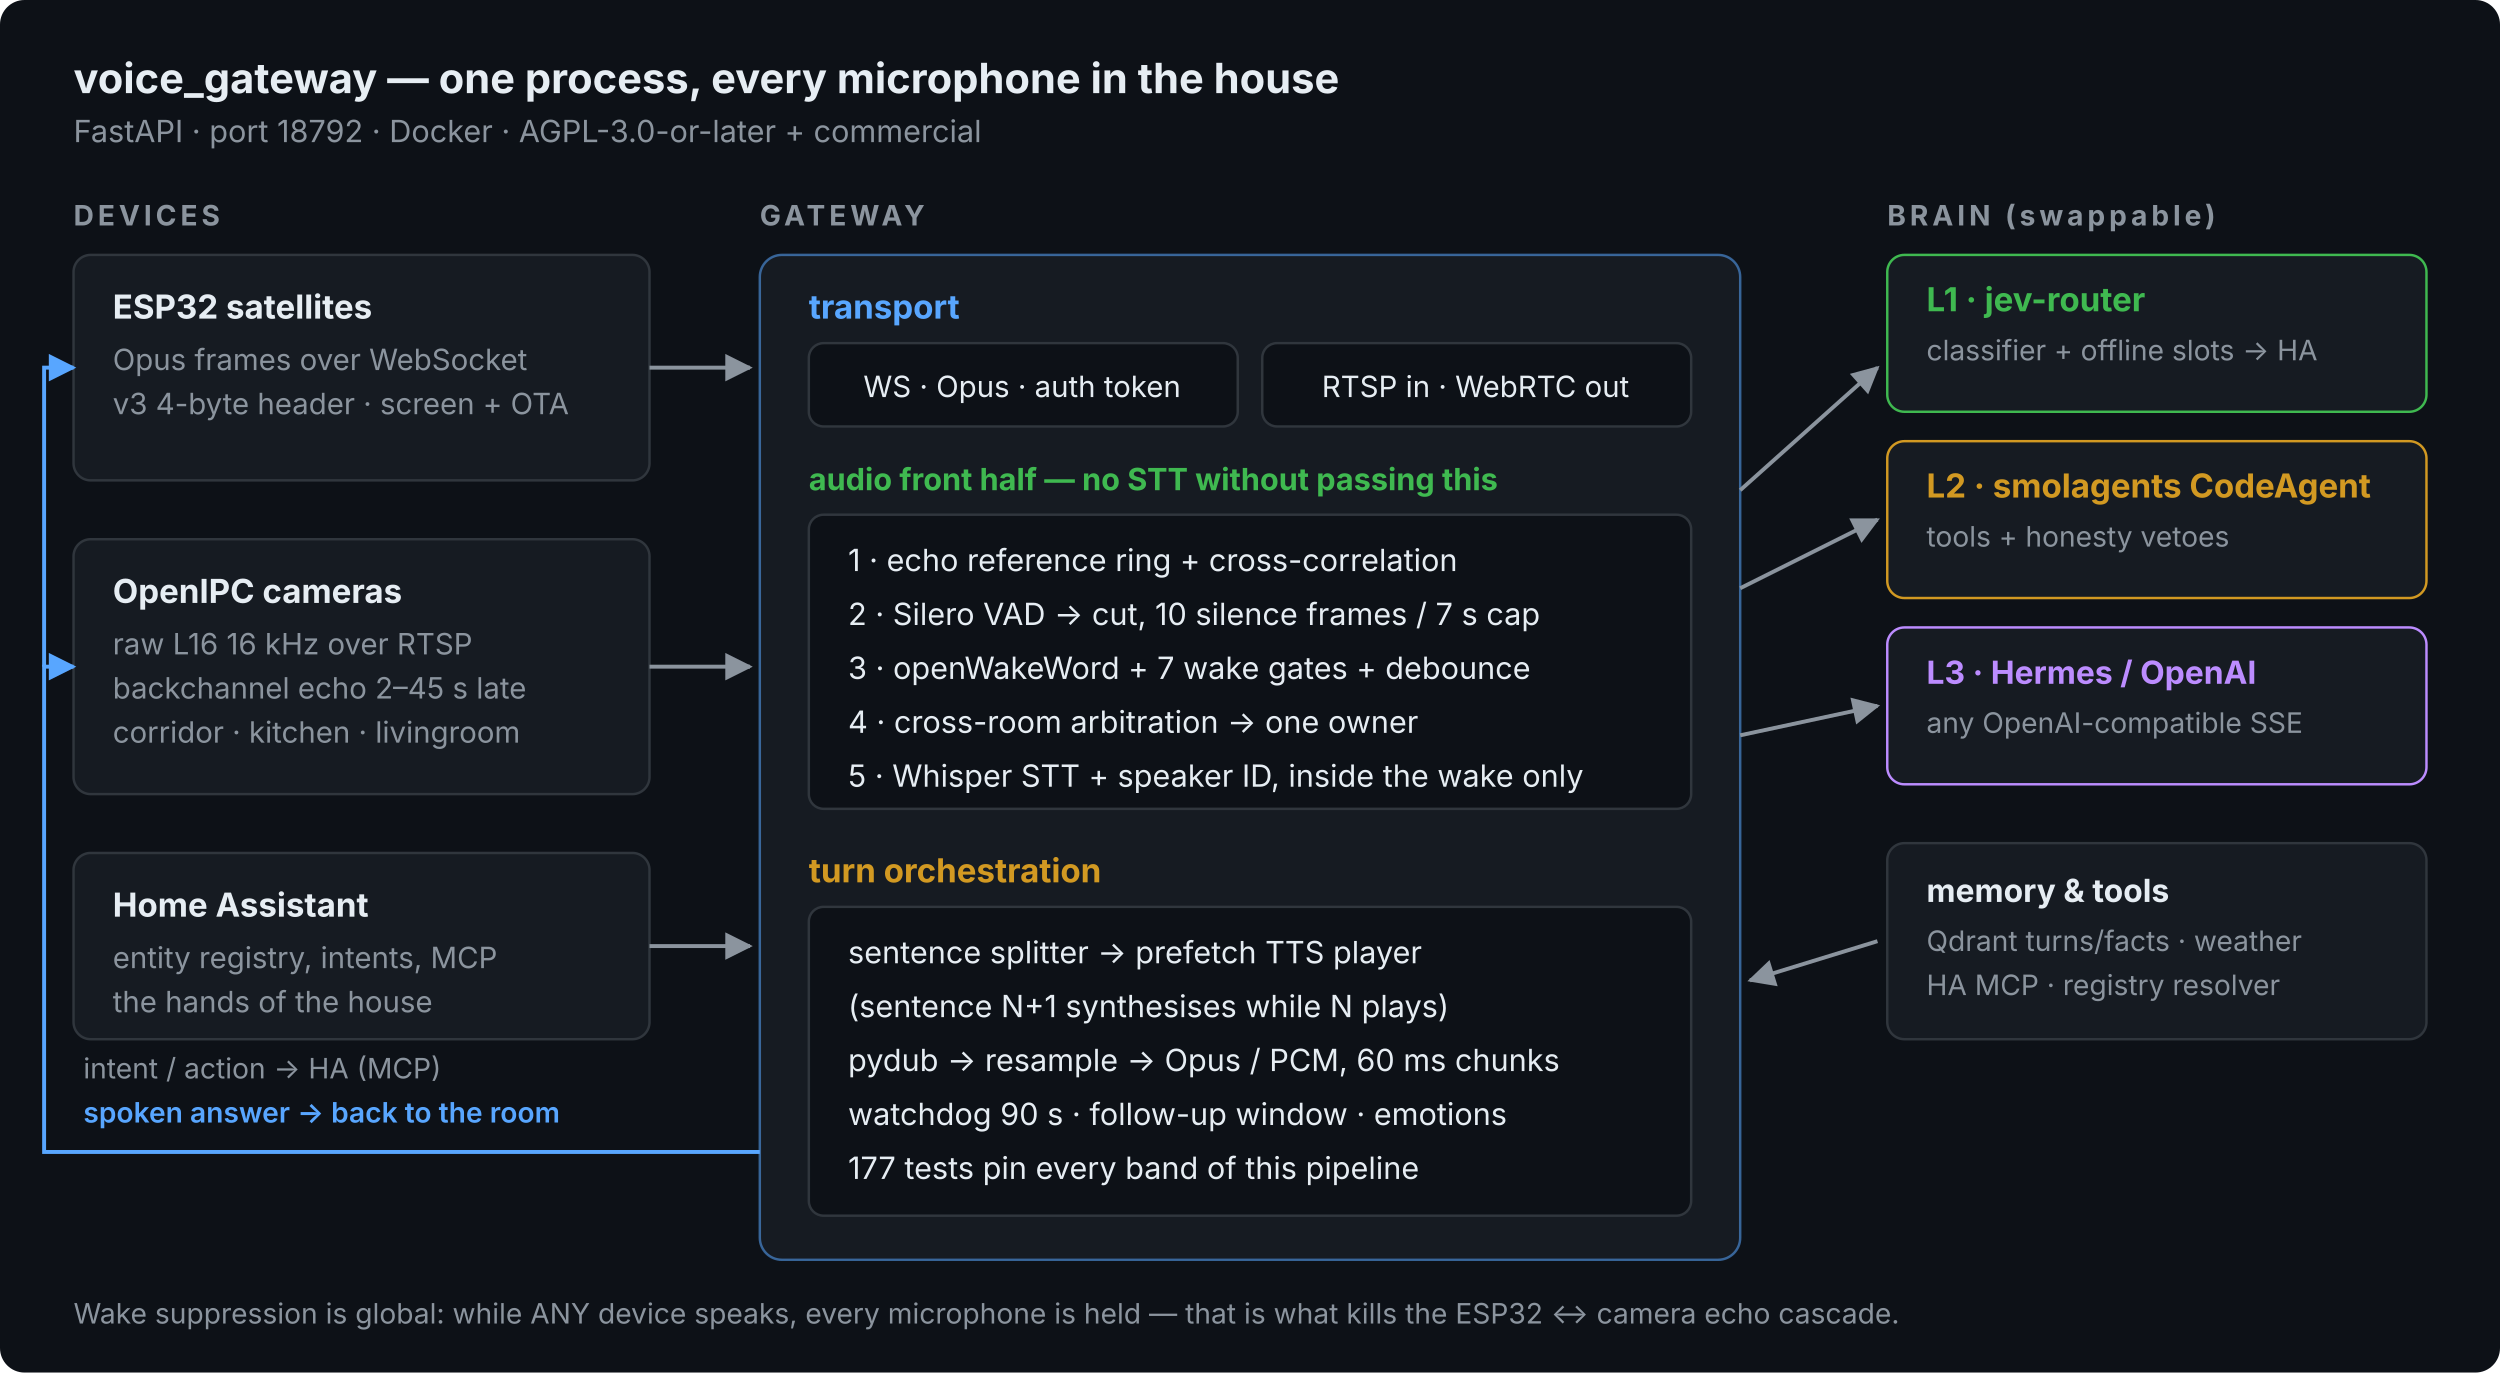
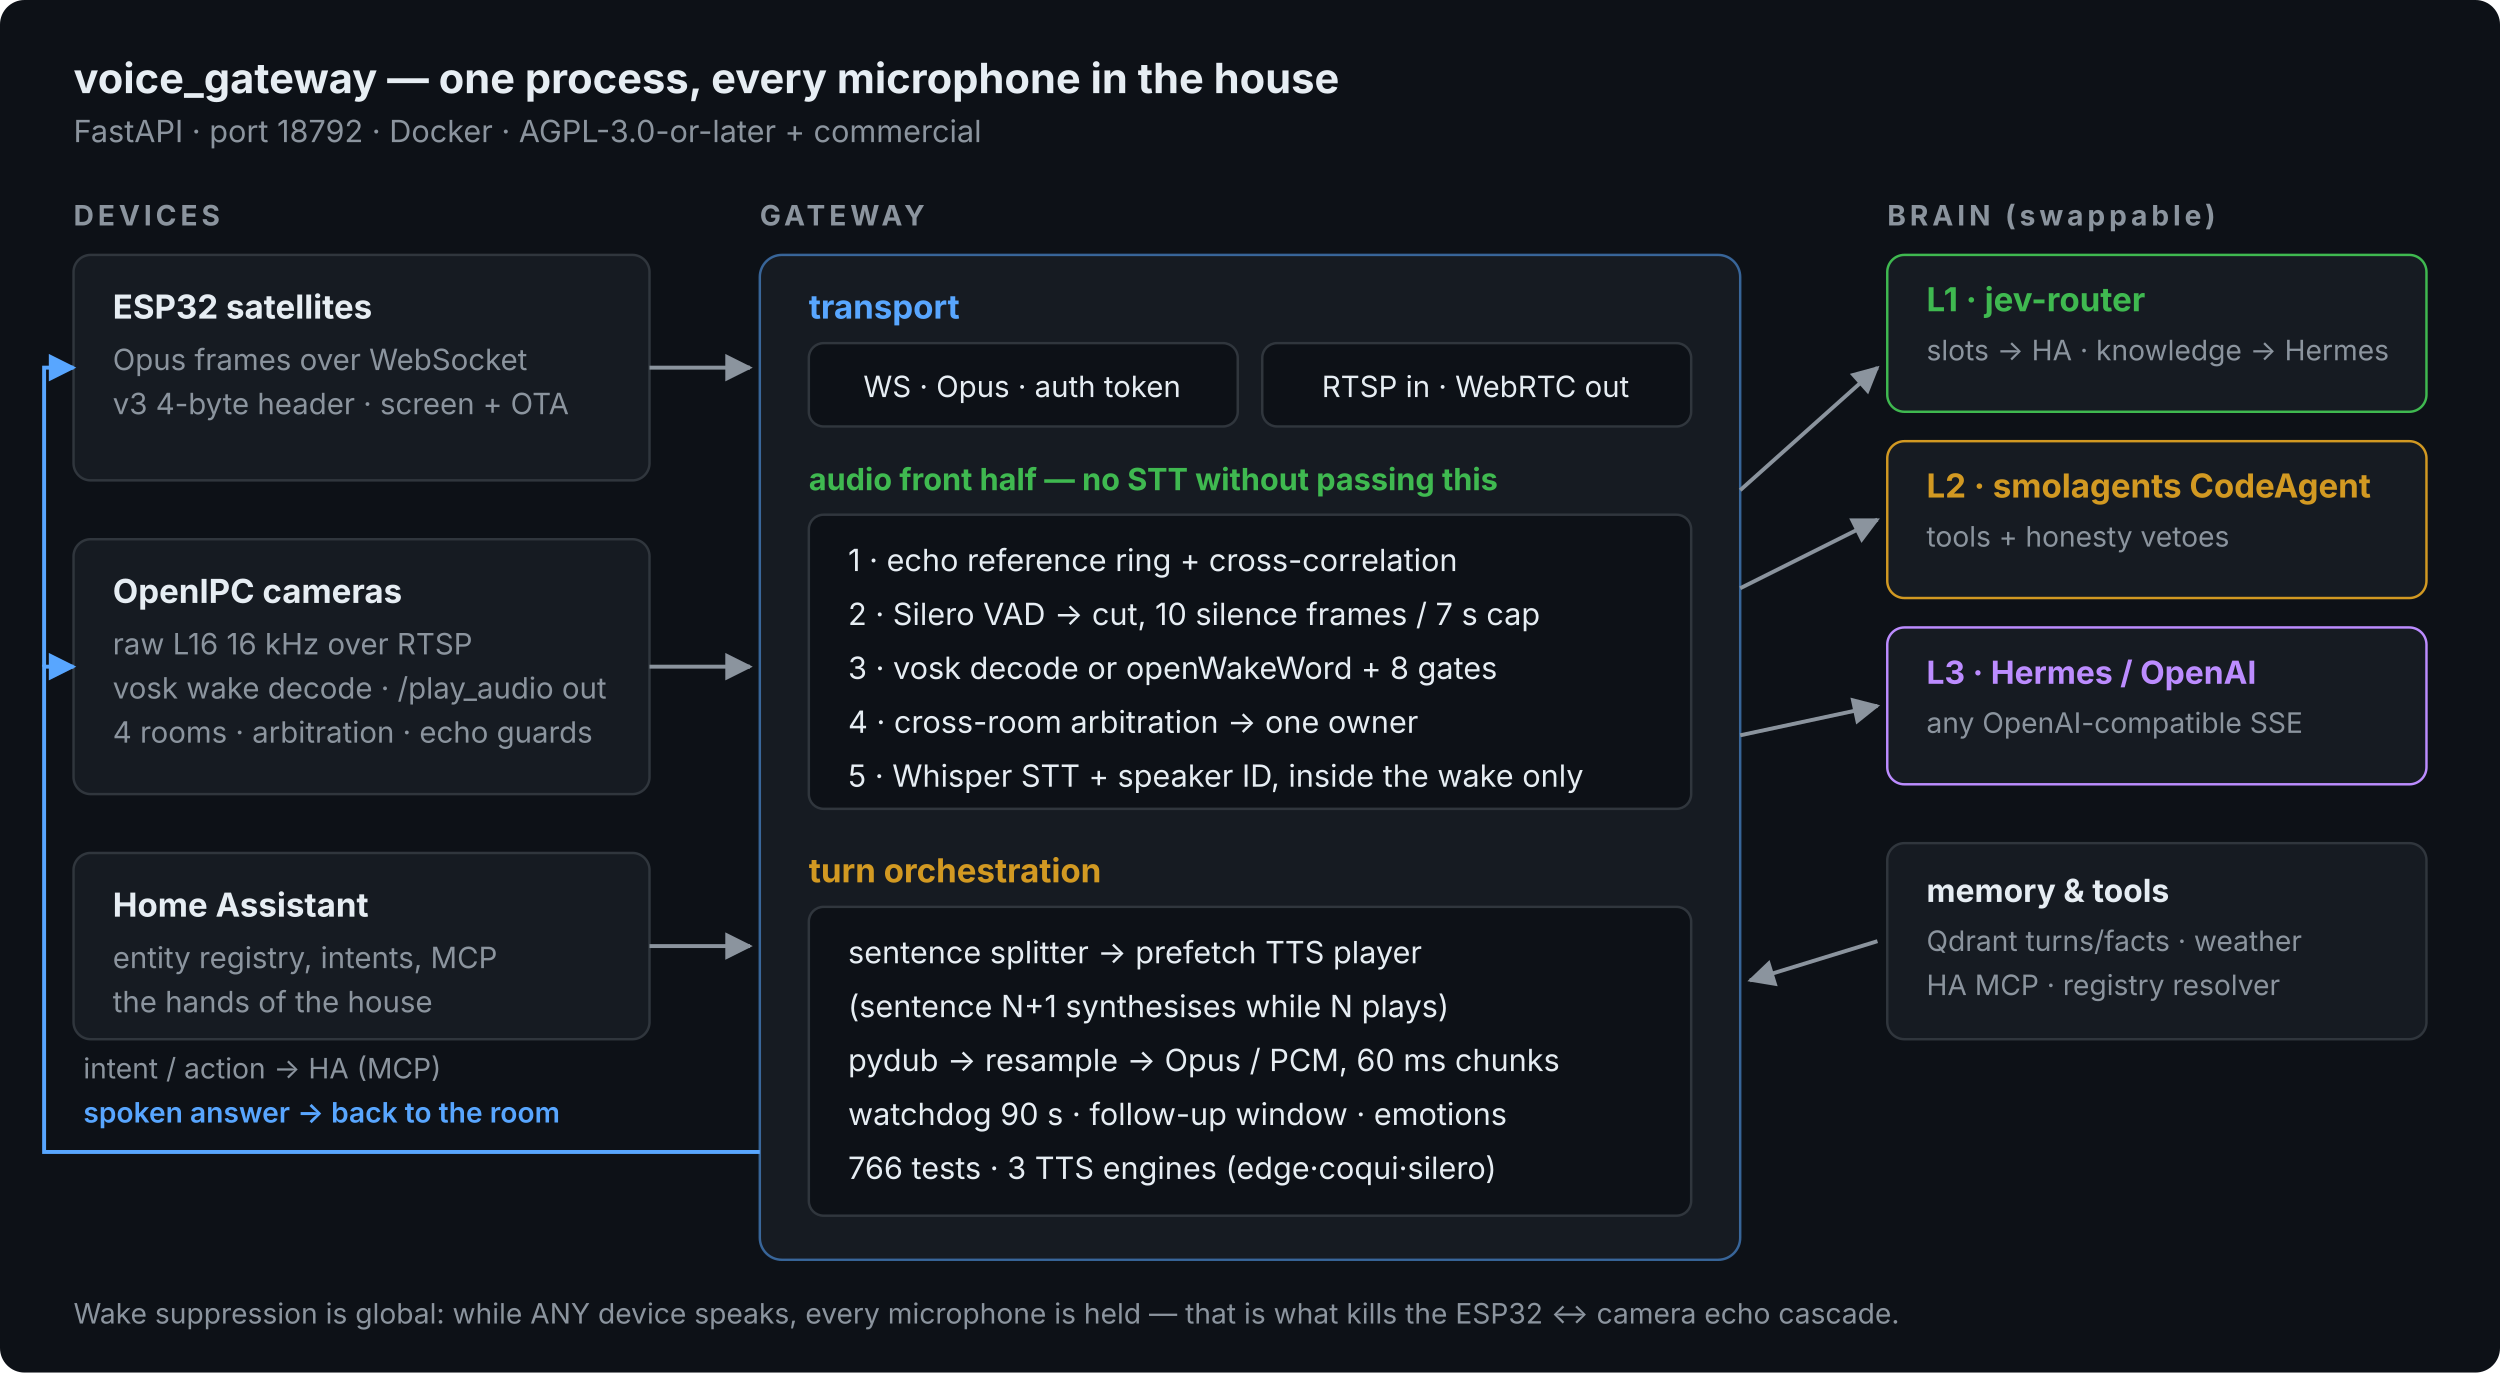
<svg xmlns="http://www.w3.org/2000/svg" viewBox="0 0 1020 560" width="1020" height="560" font-family="Inter, 'Segoe UI', Helvetica, Arial, sans-serif">
  <defs>
    <marker id="arw" viewBox="0 0 10 10" refX="9" refY="5" markerWidth="7" markerHeight="7" orient="auto-start-reverse">
      <path d="M0,0 L10,5 L0,10 z" fill="#8b949e" />
    </marker>
    <marker id="arwb" viewBox="0 0 10 10" refX="9" refY="5" markerWidth="7" markerHeight="7" orient="auto-start-reverse">
      <path d="M0,0 L10,5 L0,10 z" fill="#58a6ff" />
    </marker>
  </defs>
  <rect x="0" y="0" width="1020" height="560" rx="10" fill="#0d1117" />
  <text x="30" y="38" fill="#e6edf3" font-size="17" font-weight="700">voice_gateway — one process, every microphone in the house</text>
  <text x="30" y="58" fill="#8b949e" font-size="12.5">FastAPI · port 18792 · Docker · AGPL-3.0-or-later + commercial</text>
  <text x="30" y="92" fill="#8b949e" font-size="11.5" font-weight="700" letter-spacing="1.6">DEVICES</text>
  <text x="310" y="92" fill="#8b949e" font-size="11.5" font-weight="700" letter-spacing="1.6">GATEWAY</text>
  <text x="770" y="92" fill="#8b949e" font-size="11.5" font-weight="700" letter-spacing="1.6">BRAIN (swappable)</text>
  <g>
    <rect x="30" y="104" width="235" height="92" rx="7" fill="#161b22" stroke="#30363d" />
    <text x="46" y="130" fill="#e6edf3" font-size="13.5" font-weight="700">ESP32 satellites</text>
    <text x="46" y="151" fill="#8b949e" font-size="12">Opus frames over WebSocket</text>
    <text x="46" y="169" fill="#8b949e" font-size="12">v3 4-byte header · screen + OTA</text>
    <rect x="30" y="220" width="235" height="104" rx="7" fill="#161b22" stroke="#30363d" />
    <text x="46" y="246" fill="#e6edf3" font-size="13.5" font-weight="700">OpenIPC cameras</text>
    <text x="46" y="267" fill="#8b949e" font-size="12">raw L16 16 kHz over RTSP</text>
-     <text x="46" y="285" fill="#8b949e" font-size="12">backchannel echo 2–45 s late</text>
-     <text x="46" y="303" fill="#8b949e" font-size="12">corridor · kitchen · livingroom</text>
+     <text x="46" y="285" fill="#8b949e" font-size="12">vosk wake decode · /play_audio out</text>
+     <text x="46" y="303" fill="#8b949e" font-size="12">4 rooms · arbitration · echo guards</text>
    <rect x="30" y="348" width="235" height="76" rx="7" fill="#161b22" stroke="#30363d" />
    <text x="46" y="374" fill="#e6edf3" font-size="13.5" font-weight="700">Home Assistant</text>
    <text x="46" y="395" fill="#8b949e" font-size="12">entity registry, intents, MCP</text>
    <text x="46" y="413" fill="#8b949e" font-size="12">the hands of the house</text>
  </g>
  <g>
    <rect x="310" y="104" width="400" height="410" rx="9" fill="#161b22" stroke="#58a6ff" stroke-opacity="0.55" />
    <text x="330" y="130" fill="#58a6ff" font-size="13.5" font-weight="700">transport</text>
    <rect x="330" y="140" width="175" height="34" rx="6" fill="#0d1117" stroke="#30363d" />
    <text x="417" y="162" fill="#e6edf3" font-size="12" text-anchor="middle">WS · Opus · auth token</text>
    <rect x="515" y="140" width="175" height="34" rx="6" fill="#0d1117" stroke="#30363d" />
    <text x="602" y="162" fill="#e6edf3" font-size="12" text-anchor="middle">RTSP in · WebRTC out</text>
    <text x="330" y="200" fill="#3fb950" font-size="12.5" font-weight="700">audio front half — no STT without passing this</text>
    <rect x="330" y="210" width="360" height="120" rx="6" fill="#0d1117" stroke="#30363d" />
    <text x="346" y="233" fill="#e6edf3" font-size="12.5">1 · echo reference ring + cross-correlation</text>
    <text x="346" y="255" fill="#e6edf3" font-size="12.5">2 · Silero VAD → cut, 10 silence frames / 7 s cap</text>
-     <text x="346" y="277" fill="#e6edf3" font-size="12.5">3 · openWakeWord + 7 wake gates + debounce</text>
+     <text x="346" y="277" fill="#e6edf3" font-size="12.5">3 · vosk decode or openWakeWord + 8 gates</text>
    <text x="346" y="299" fill="#e6edf3" font-size="12.5">4 · cross-room arbitration → one owner</text>
    <text x="346" y="321" fill="#e6edf3" font-size="12.5">5 · Whisper STT + speaker ID, inside the wake only</text>
    <text x="330" y="360" fill="#d29922" font-size="13.5" font-weight="700">turn orchestration</text>
    <rect x="330" y="370" width="360" height="126" rx="6" fill="#0d1117" stroke="#30363d" />
    <text x="346" y="393" fill="#e6edf3" font-size="12.5">sentence splitter → prefetch TTS player</text>
    <text x="346" y="415" fill="#e6edf3" font-size="12.5">    (sentence N+1 synthesises while N plays)</text>
    <text x="346" y="437" fill="#e6edf3" font-size="12.5">pydub → resample → Opus / PCM, 60 ms chunks</text>
    <text x="346" y="459" fill="#e6edf3" font-size="12.5">watchdog 90 s · follow-up window · emotions</text>
-     <text x="346" y="481" fill="#e6edf3" font-size="12.5">177 tests pin every band of this pipeline</text>
+     <text x="346" y="481" fill="#e6edf3" font-size="12.5">766 tests · 3 TTS engines (edge·coqui·silero)</text>
  </g>
  <g>
    <rect x="770" y="104" width="220" height="64" rx="7" fill="#161b22" stroke="#3fb950" />
    <text x="786" y="127" fill="#3fb950" font-size="13.5" font-weight="700">L1 · jev-router</text>
-     <text x="786" y="147" fill="#8b949e" font-size="11.5">classifier + offline slots → HA</text>
+     <text x="786" y="147" fill="#8b949e" font-size="11.5">slots → HA · knowledge → Hermes</text>
    <rect x="770" y="180" width="220" height="64" rx="7" fill="#161b22" stroke="#d29922" />
    <text x="786" y="203" fill="#d29922" font-size="13.5" font-weight="700">L2 · smolagents CodeAgent</text>
    <text x="786" y="223" fill="#8b949e" font-size="11.5">tools + honesty vetoes</text>
    <rect x="770" y="256" width="220" height="64" rx="7" fill="#161b22" stroke="#bc8cff" />
    <text x="786" y="279" fill="#bc8cff" font-size="13" font-weight="700">L3 · Hermes / OpenAI</text>
    <text x="786" y="299" fill="#8b949e" font-size="11.5">any OpenAI-compatible SSE</text>
    <rect x="770" y="344" width="220" height="80" rx="7" fill="#161b22" stroke="#30363d" />
    <text x="786" y="368" fill="#e6edf3" font-size="13" font-weight="700">memory &amp; tools</text>
    <text x="786" y="388" fill="#8b949e" font-size="11.5">Qdrant turns/facts · weather</text>
    <text x="786" y="406" fill="#8b949e" font-size="11.5">HA MCP · registry resolver</text>
  </g>
  <g stroke="#8b949e" stroke-width="1.6" fill="none">
    <line x1="265" y1="150" x2="306" y2="150" marker-end="url(#arw)" />
    <line x1="265" y1="272" x2="306" y2="272" marker-end="url(#arw)" />
    <line x1="265" y1="386" x2="306" y2="386" marker-end="url(#arw)" />
    <line x1="710" y1="200" x2="766" y2="150" marker-end="url(#arw)" />
    <line x1="710" y1="240" x2="766" y2="212" marker-end="url(#arw)" />
    <line x1="710" y1="300" x2="766" y2="288" marker-end="url(#arw)" />
    <line x1="766" y1="384" x2="714" y2="400" marker-end="url(#arw)" />
  </g>
  <g stroke="#58a6ff" stroke-width="1.6" fill="none">
    <path d="M310 470 H 18 V 272 H 30" marker-end="url(#arwb)" />
    <path d="M18 272 V 150 H 30" marker-end="url(#arwb)" />
  </g>
  <text x="34" y="458" fill="#58a6ff" font-size="11.5" font-weight="600">spoken answer → back to the room</text>
  <text x="34" y="440" fill="#8b949e" font-size="11.5">intent / action → HA (MCP)</text>
  <text x="30" y="540" fill="#8b949e" font-size="11.5">Wake suppression is global: while ANY device speaks, every microphone is held — that is what kills the ESP32 ↔ camera echo cascade.</text>
</svg>
